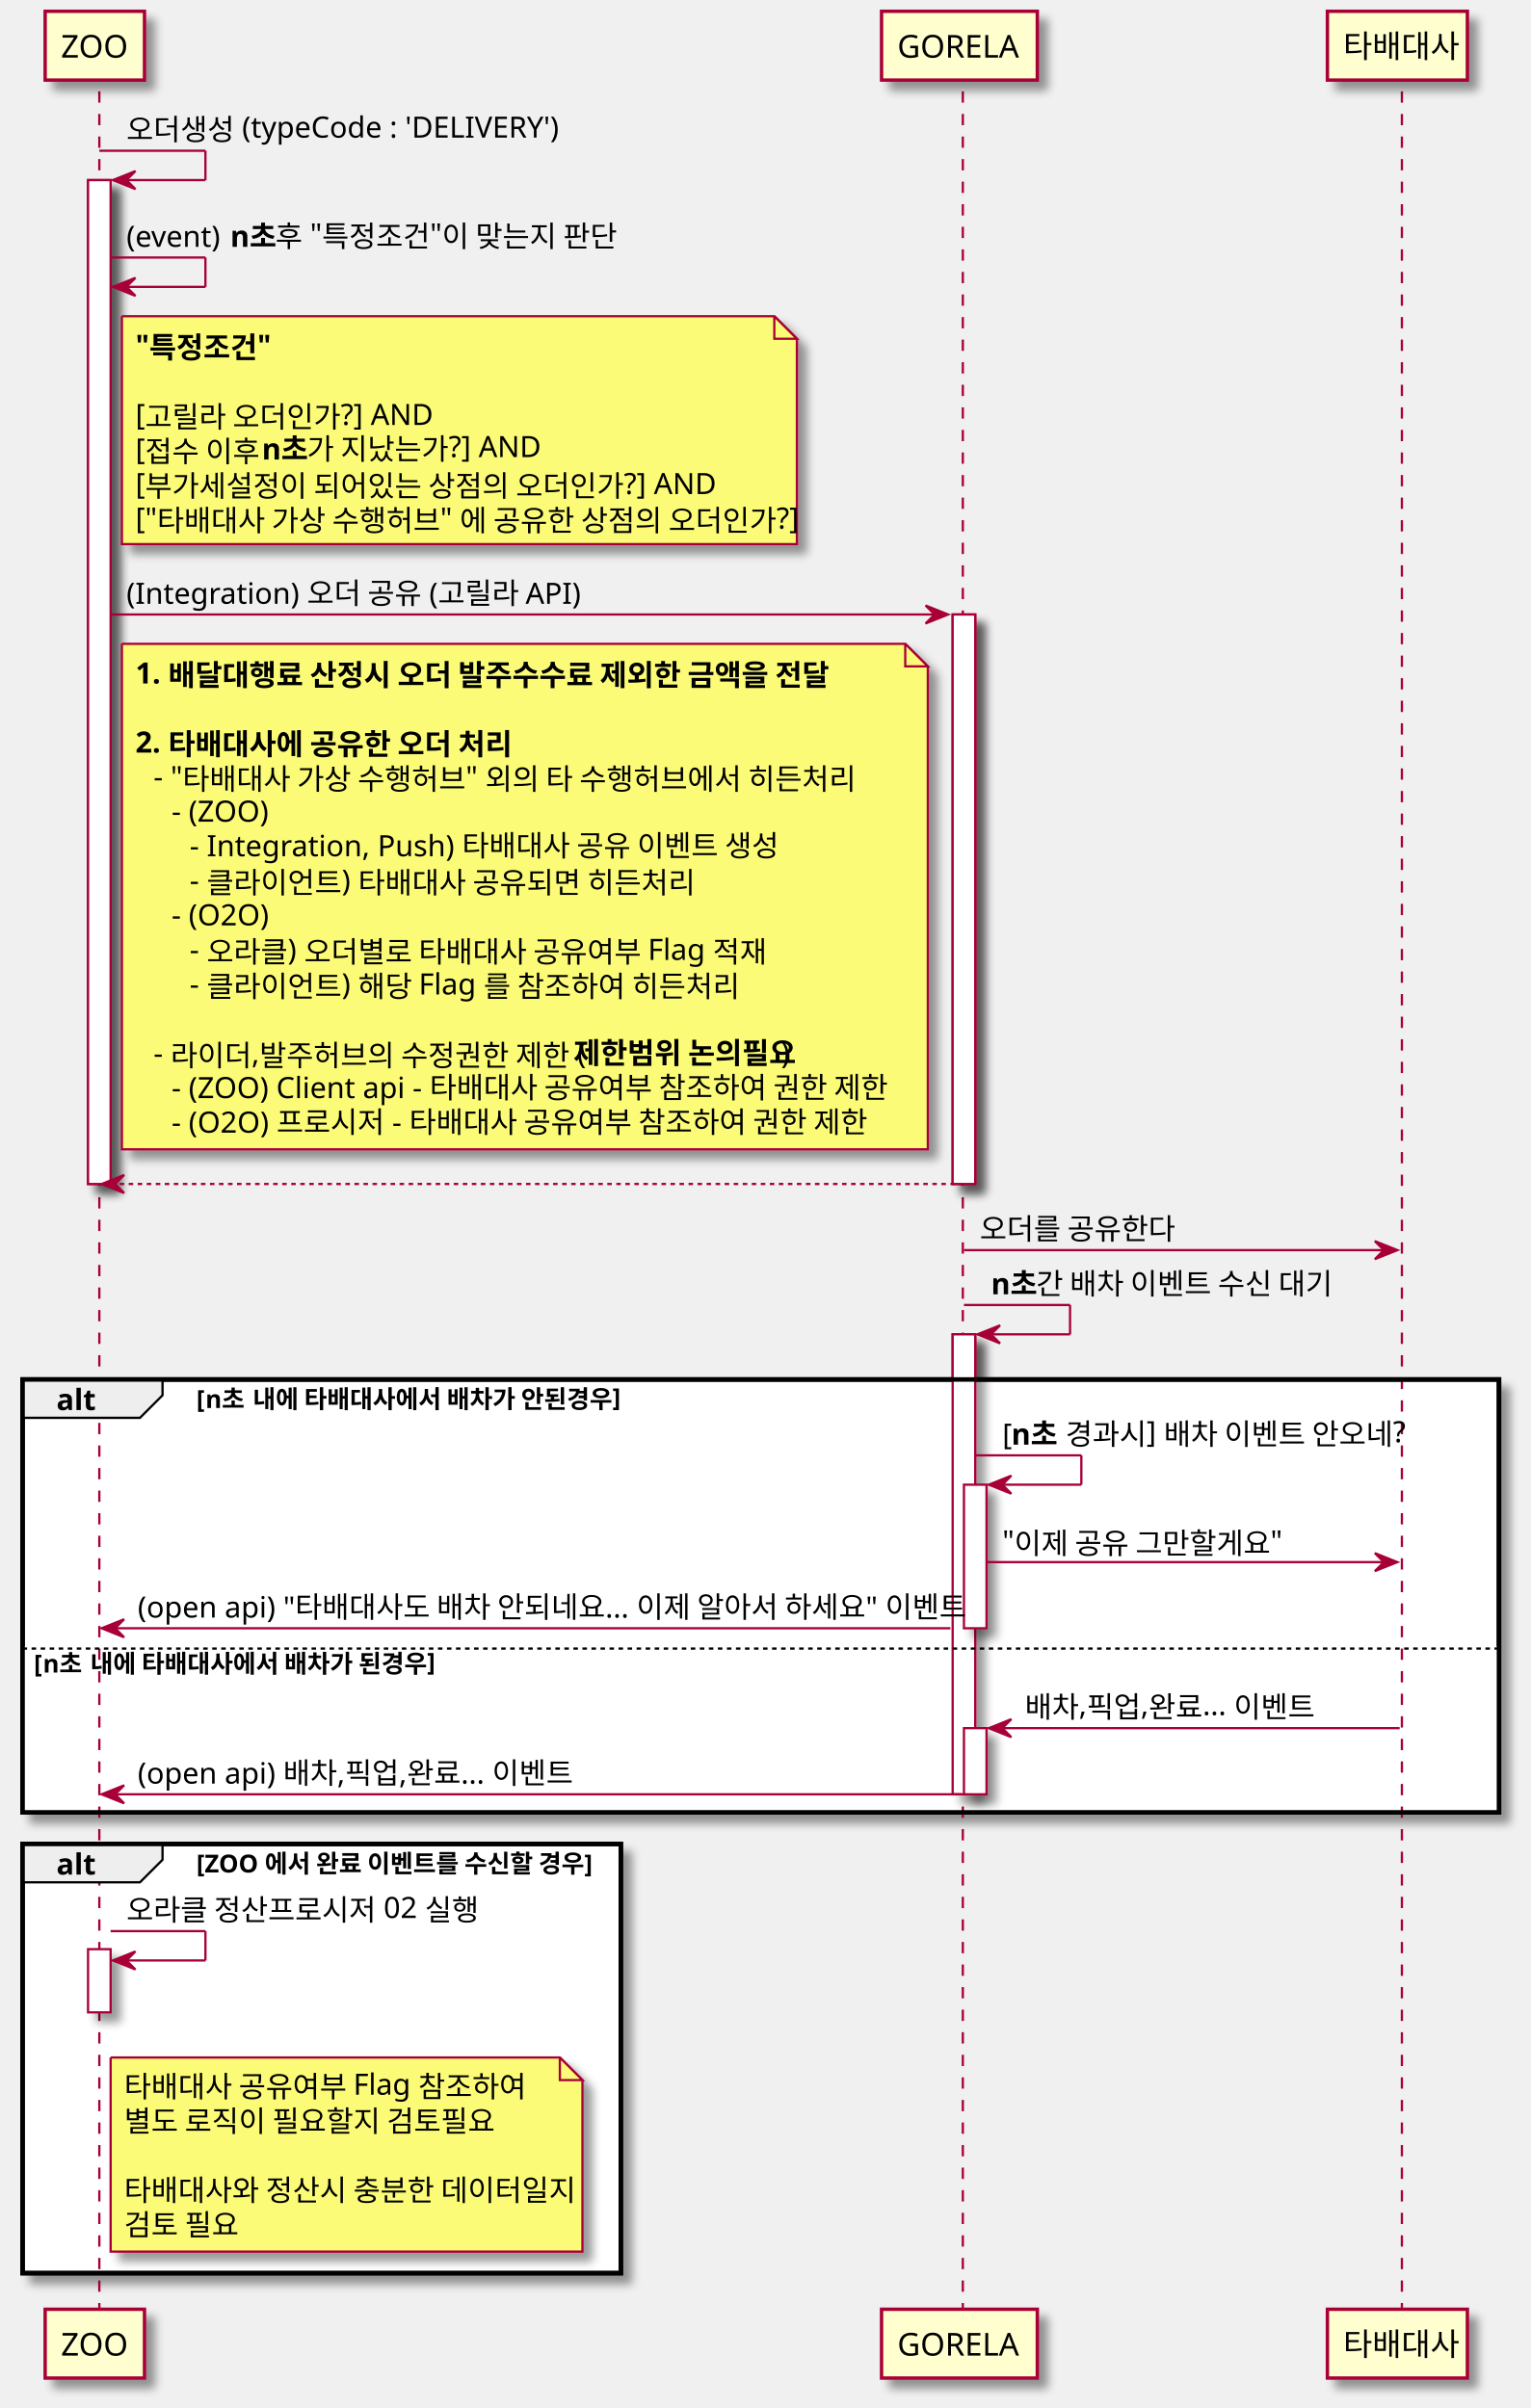
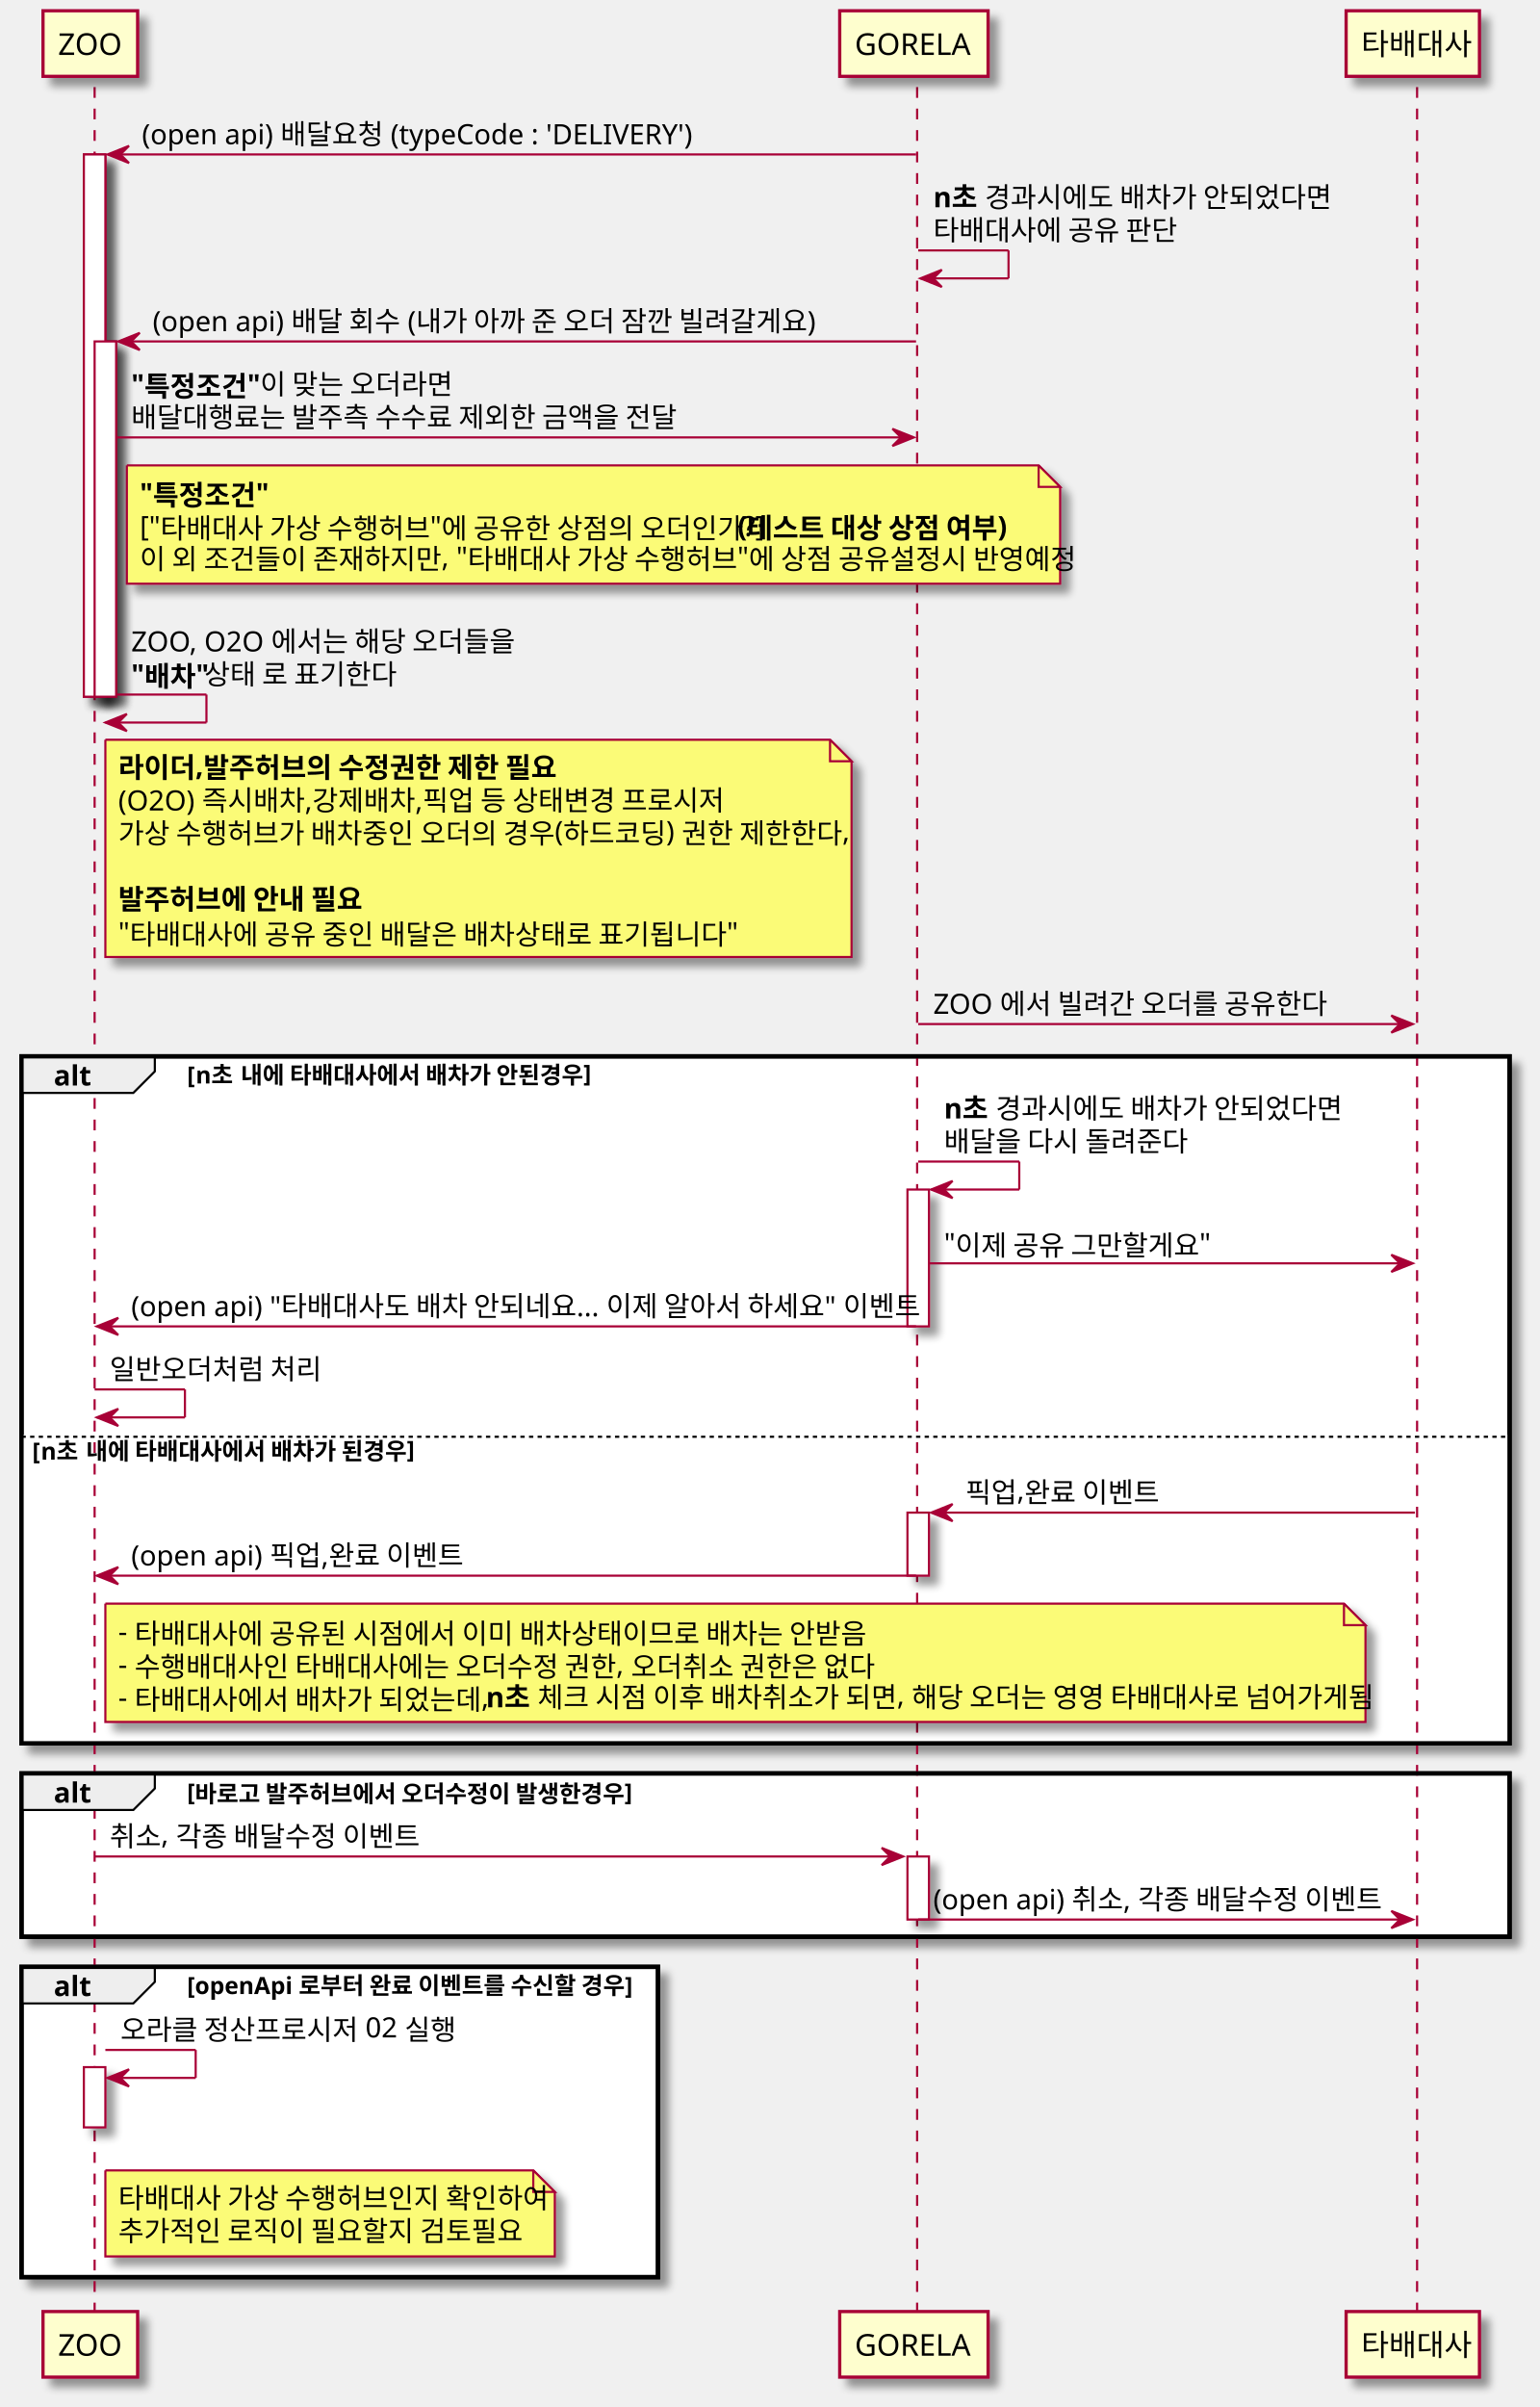
- <svg xmlns="http://www.w3.org/2000/svg" contentScriptType="application/ecmascript" contentStyleType="text/css" height="1067px" preserveAspectRatio="none" style="width:678px;height:1067px;background:#FFFFFF;" version="1.1" viewBox="0 0 678 1067" width="678px" zoomAndPan="magnify">
+ <svg xmlns="http://www.w3.org/2000/svg" contentScriptType="application/ecmascript" contentStyleType="text/css" height="1119px" preserveAspectRatio="none" style="width:716px;height:1119px;background:#FFFFFF;" version="1.1" viewBox="0 0 716 1119" width="716px" zoomAndPan="magnify">
  <defs>
-     <filter height="300%" id="f1lczl9e7s6z42" width="300%" x="-1" y="-1">
+     <filter height="300%" id="f8ro5i3uhu9iz" width="300%" x="-1" y="-1">
      <feGaussianBlur result="blurOut" stdDeviation="2.0" />
      <feColorMatrix in="blurOut" result="blurOut2" type="matrix" values="0 0 0 0 0 0 0 0 0 0 0 0 0 0 0 0 0 0 .4 0" />
      <feOffset dx="4.0" dy="4.0" in="blurOut2" result="blurOut3" />
      <feBlend in="SourceGraphic" in2="blurOut3" mode="normal" />
    </filter>
  </defs>
  <g>
-     <rect fill="#FFFFFF" filter="url(#f1lczl9e7s6z42)" height="444.832" style="stroke:#A80036;stroke-width:1.0;" width="10" x="39" y="79.799" />
-     <rect fill="#FFFFFF" filter="url(#f1lczl9e7s6z42)" height="28" style="stroke:#A80036;stroke-width:1.0;" width="10" x="39" y="863.691" />
-     <rect fill="#FFFFFF" filter="url(#f1lczl9e7s6z42)" height="252.348" style="stroke:#A80036;stroke-width:1.0;" width="10" x="422" y="272.283" />
-     <rect fill="#FFFFFF" filter="url(#f1lczl9e7s6z42)" height="203.818" style="stroke:#A80036;stroke-width:1.0;" width="10" x="422" y="591.252" />
-     <rect fill="#FFFFFF" filter="url(#f1lczl9e7s6z42)" height="63.621" style="stroke:#A80036;stroke-width:1.0;" width="10" x="427" y="657.873" />
-     <rect fill="#FFFFFF" filter="url(#f1lczl9e7s6z42)" height="29.311" style="stroke:#A80036;stroke-width:1.0;" width="10" x="427" y="765.76" />
-     <rect fill="#FFFFFF" filter="url(#f1lczl9e7s6z42)" height="191.818" style="stroke:#000000;stroke-width:2.0;" width="654" x="10" y="611.252" />
-     <rect fill="#FFFFFF" height="73.576" style="stroke:none;stroke-width:1.0;" width="654" x="10" y="729.494" />
-     <rect fill="#FFFFFF" filter="url(#f1lczl9e7s6z42)" height="190.174" style="stroke:#000000;stroke-width:2.0;" width="265" x="10" y="817.07" />
-     <line style="stroke:#A80036;stroke-width:1.0;stroke-dasharray:5.0,5.0;" x1="44" x2="44" y1="40.488" y2="1024.244" />
-     <line style="stroke:#A80036;stroke-width:1.0;stroke-dasharray:5.0,5.0;" x1="426.5" x2="426.5" y1="40.488" y2="1024.244" />
-     <line style="stroke:#A80036;stroke-width:1.0;stroke-dasharray:5.0,5.0;" x1="621" x2="621" y1="40.488" y2="1024.244" />
-     <rect fill="#FEFECE" filter="url(#f1lczl9e7s6z42)" height="30.488" style="stroke:#A80036;stroke-width:1.5;" width="44" x="20" y="5" />
+     <rect fill="#FFFFFF" filter="url(#f8ro5i3uhu9iz)" height="252.106" style="stroke:#A80036;stroke-width:1.0;" width="10" x="39" y="71.799" />
+     <rect fill="#FFFFFF" filter="url(#f8ro5i3uhu9iz)" height="165.174" style="stroke:#A80036;stroke-width:1.0;" width="10" x="44" y="158.731" />
+     <rect fill="#FFFFFF" filter="url(#f8ro5i3uhu9iz)" height="28" style="stroke:#A80036;stroke-width:1.0;" width="10" x="39" y="961.002" />
+     <rect fill="#FFFFFF" filter="url(#f8ro5i3uhu9iz)" height="63.621" style="stroke:#A80036;stroke-width:1.0;" width="10" x="422" y="553.01" />
+     <rect fill="#FFFFFF" filter="url(#f8ro5i3uhu9iz)" height="29.311" style="stroke:#A80036;stroke-width:1.0;" width="10" x="422" y="703.207" />
+     <rect fill="#FFFFFF" filter="url(#f8ro5i3uhu9iz)" height="29.311" style="stroke:#A80036;stroke-width:1.0;" width="10" x="422" y="863.07" />
+     <rect fill="#FFFFFF" filter="url(#f8ro5i3uhu9iz)" height="319.371" style="stroke:#000000;stroke-width:2.0;" width="692" x="10" y="491.078" />
+     <rect fill="#FFFFFF" height="143.508" style="stroke:none;stroke-width:1.0;" width="692" x="10" y="666.941" />
+     <rect fill="#FFFFFF" filter="url(#f8ro5i3uhu9iz)" height="75.932" style="stroke:#000000;stroke-width:2.0;" width="692" x="10" y="824.449" />
+     <rect fill="#FFFFFF" filter="url(#f8ro5i3uhu9iz)" height="144.242" style="stroke:#000000;stroke-width:2.0;" width="296" x="10" y="914.381" />
+     <line style="stroke:#A80036;stroke-width:1.0;stroke-dasharray:5.0,5.0;" x1="44" x2="44" y1="40.488" y2="1075.623" />
+     <line style="stroke:#A80036;stroke-width:1.0;stroke-dasharray:5.0,5.0;" x1="426.5" x2="426.5" y1="40.488" y2="1075.623" />
+     <line style="stroke:#A80036;stroke-width:1.0;stroke-dasharray:5.0,5.0;" x1="659" x2="659" y1="40.488" y2="1075.623" />
+     <rect fill="#FEFECE" filter="url(#f8ro5i3uhu9iz)" height="30.488" style="stroke:#A80036;stroke-width:1.5;" width="44" x="20" y="5" />
    <text fill="#000000" font-family="sans-serif" font-size="14" lengthAdjust="spacing" textLength="30" x="27" y="25.535">ZOO</text>
-     <rect fill="#FEFECE" filter="url(#f1lczl9e7s6z42)" height="30.488" style="stroke:#A80036;stroke-width:1.5;" width="44" x="20" y="1023.244" />
-     <text fill="#000000" font-family="sans-serif" font-size="14" lengthAdjust="spacing" textLength="30" x="27" y="1043.779">ZOO</text>
-     <rect fill="#FEFECE" filter="url(#f1lczl9e7s6z42)" height="30.488" style="stroke:#A80036;stroke-width:1.5;" width="69" x="390.5" y="5" />
+     <rect fill="#FEFECE" filter="url(#f8ro5i3uhu9iz)" height="30.488" style="stroke:#A80036;stroke-width:1.5;" width="44" x="20" y="1074.623" />
+     <text fill="#000000" font-family="sans-serif" font-size="14" lengthAdjust="spacing" textLength="30" x="27" y="1095.158">ZOO</text>
+     <rect fill="#FEFECE" filter="url(#f8ro5i3uhu9iz)" height="30.488" style="stroke:#A80036;stroke-width:1.5;" width="69" x="390.5" y="5" />
    <text fill="#000000" font-family="sans-serif" font-size="14" lengthAdjust="spacing" textLength="55" x="397.5" y="25.535">GORELA</text>
-     <rect fill="#FEFECE" filter="url(#f1lczl9e7s6z42)" height="30.488" style="stroke:#A80036;stroke-width:1.5;" width="69" x="390.5" y="1023.244" />
-     <text fill="#000000" font-family="sans-serif" font-size="14" lengthAdjust="spacing" textLength="55" x="397.5" y="1043.779">GORELA</text>
-     <rect fill="#FEFECE" filter="url(#f1lczl9e7s6z42)" height="30.488" style="stroke:#A80036;stroke-width:1.5;" width="62" x="588" y="5" />
-     <text fill="#000000" font-family="sans-serif" font-size="14" lengthAdjust="spacing" textLength="48" x="595" y="25.535">타배대사</text>
-     <rect fill="#FEFECE" filter="url(#f1lczl9e7s6z42)" height="30.488" style="stroke:#A80036;stroke-width:1.5;" width="62" x="588" y="1023.244" />
-     <text fill="#000000" font-family="sans-serif" font-size="14" lengthAdjust="spacing" textLength="48" x="595" y="1043.779">타배대사</text>
-     <rect fill="#FFFFFF" filter="url(#f1lczl9e7s6z42)" height="444.832" style="stroke:#A80036;stroke-width:1.0;" width="10" x="39" y="79.799" />
-     <rect fill="#FFFFFF" filter="url(#f1lczl9e7s6z42)" height="28" style="stroke:#A80036;stroke-width:1.0;" width="10" x="39" y="863.691" />
-     <rect fill="#FFFFFF" filter="url(#f1lczl9e7s6z42)" height="252.348" style="stroke:#A80036;stroke-width:1.0;" width="10" x="422" y="272.283" />
-     <rect fill="#FFFFFF" filter="url(#f1lczl9e7s6z42)" height="203.818" style="stroke:#A80036;stroke-width:1.0;" width="10" x="422" y="591.252" />
-     <rect fill="#FFFFFF" filter="url(#f1lczl9e7s6z42)" height="63.621" style="stroke:#A80036;stroke-width:1.0;" width="10" x="427" y="657.873" />
-     <rect fill="#FFFFFF" filter="url(#f1lczl9e7s6z42)" height="29.311" style="stroke:#A80036;stroke-width:1.0;" width="10" x="427" y="765.76" />
-     <line style="stroke:#A80036;stroke-width:1.0;" x1="44" x2="91" y1="66.799" y2="66.799" />
-     <line style="stroke:#A80036;stroke-width:1.0;" x1="91" x2="91" y1="66.799" y2="79.799" />
-     <line style="stroke:#A80036;stroke-width:1.0;" x1="50" x2="91" y1="79.799" y2="79.799" />
-     <polygon fill="#A80036" points="60,75.799,50,79.799,60,83.799,56,79.799" style="stroke:#A80036;stroke-width:1.0;" />
-     <text fill="#000000" font-family="sans-serif" font-size="13" lengthAdjust="spacing" textLength="192" x="56" y="62.057">오더생성 (typeCode : 'DELIVERY')</text>
-     <line style="stroke:#A80036;stroke-width:1.0;" x1="49" x2="91" y1="114.109" y2="114.109" />
-     <line style="stroke:#A80036;stroke-width:1.0;" x1="91" x2="91" y1="114.109" y2="127.109" />
-     <line style="stroke:#A80036;stroke-width:1.0;" x1="50" x2="91" y1="127.109" y2="127.109" />
-     <polygon fill="#A80036" points="60,123.109,50,127.109,60,131.109,56,127.109" style="stroke:#A80036;stroke-width:1.0;" />
-     <text fill="#000000" font-family="sans-serif" font-size="13" lengthAdjust="spacing" textLength="42" x="56" y="109.367">(event)</text>
-     <text fill="#000000" font-family="sans-serif" font-size="13" font-weight="bold" lengthAdjust="spacing" textLength="20" x="102" y="109.367">n초</text>
-     <text fill="#000000" font-family="sans-serif" font-size="13" lengthAdjust="spacing" textLength="143" x="122" y="109.367">후 "특정조건"이 맞는지 판단</text>
-     <path d="M54,140.109 L54,241.109 L353,241.109 L353,150.109 L343,140.109 L54,140.109 " fill="#FBFB77" filter="url(#f1lczl9e7s6z42)" style="stroke:#A80036;stroke-width:1.0;" />
-     <path d="M343,140.109 L343,150.109 L353,150.109 L343,140.109 " fill="#FBFB77" style="stroke:#A80036;stroke-width:1.0;" />
-     <text fill="#000000" font-family="sans-serif" font-size="13" font-weight="bold" lengthAdjust="spacing" textLength="56" x="60" y="157.678">"특정조건"</text>
-     <text fill="#000000" font-family="sans-serif" font-size="13" lengthAdjust="spacing" textLength="0" x="64" y="172.988" />
-     <text fill="#000000" font-family="sans-serif" font-size="13" lengthAdjust="spacing" textLength="127" x="60" y="188.299">[고릴라 오더인가?] AND</text>
-     <text fill="#000000" font-family="sans-serif" font-size="13" lengthAdjust="spacing" textLength="52" x="60" y="203.609">[접수 이후</text>
-     <text fill="#000000" font-family="sans-serif" font-size="13" font-weight="bold" lengthAdjust="spacing" textLength="20" x="116" y="203.609">n초</text>
-     <text fill="#000000" font-family="sans-serif" font-size="13" lengthAdjust="spacing" textLength="101" x="136" y="203.609">가 지났는가?] AND</text>
-     <text fill="#000000" font-family="sans-serif" font-size="13" lengthAdjust="spacing" textLength="245" x="60" y="218.92">[부가세설정이 되어있는 상점의 오더인가?] AND</text>
-     <text fill="#000000" font-family="sans-serif" font-size="13" lengthAdjust="spacing" textLength="278" x="60" y="234.231">["타배대사 가상 수행허브" 에 공유한 상점의 오더인가?]</text>
-     <polygon fill="#A80036" points="410,268.283,420,272.283,410,276.283,414,272.283" style="stroke:#A80036;stroke-width:1.0;" />
-     <line style="stroke:#A80036;stroke-width:1.0;" x1="49" x2="416" y1="272.283" y2="272.283" />
-     <text fill="#000000" font-family="sans-serif" font-size="13" lengthAdjust="spacing" textLength="198" x="56" y="267.541">(Integration) 오더 공유 (고릴라 API)</text>
-     <path d="M54,285.283 L54,509.283 L411,509.283 L411,295.283 L401,285.283 L54,285.283 " fill="#FBFB77" filter="url(#f1lczl9e7s6z42)" style="stroke:#A80036;stroke-width:1.0;" />
-     <path d="M401,285.283 L401,295.283 L411,295.283 L401,285.283 " fill="#FBFB77" style="stroke:#A80036;stroke-width:1.0;" />
-     <text fill="#000000" font-family="sans-serif" font-size="13" font-weight="bold" lengthAdjust="spacing" textLength="293" x="60" y="302.852">1. 배달대행료 산정시 오더 발주수수료 제외한 금액을 전달</text>
-     <text fill="#000000" font-family="sans-serif" font-size="13" lengthAdjust="spacing" textLength="0" x="64" y="318.162" />
-     <text fill="#000000" font-family="sans-serif" font-size="13" font-weight="bold" lengthAdjust="spacing" textLength="160" x="60" y="333.473">2. 타배대사에 공유한 오더 처리</text>
-     <text fill="#000000" font-family="sans-serif" font-size="13" lengthAdjust="spacing" textLength="299" x="68" y="348.783">- "타배대사 가상 수행허브" 외의 타 수행허브에서 히든처리</text>
-     <text fill="#000000" font-family="sans-serif" font-size="13" lengthAdjust="spacing" textLength="48" x="76" y="364.094">- (ZOO)</text>
-     <text fill="#000000" font-family="sans-serif" font-size="13" lengthAdjust="spacing" textLength="260" x="84" y="379.404">- Integration, Push) 타배대사 공유 이벤트 생성</text>
-     <text fill="#000000" font-family="sans-serif" font-size="13" lengthAdjust="spacing" textLength="215" x="84" y="394.715">- 클라이언트) 타배대사 공유되면 히든처리</text>
-     <text fill="#000000" font-family="sans-serif" font-size="13" lengthAdjust="spacing" textLength="48" x="76" y="410.025">- (O2O)</text>
-     <text fill="#000000" font-family="sans-serif" font-size="13" lengthAdjust="spacing" textLength="249" x="84" y="425.336">- 오라클) 오더별로 타배대사 공유여부 Flag 적재</text>
-     <text fill="#000000" font-family="sans-serif" font-size="13" lengthAdjust="spacing" textLength="238" x="84" y="440.647">- 클라이언트) 해당 Flag 를 참조하여 히든처리</text>
-     <text fill="#000000" font-family="sans-serif" font-size="13" lengthAdjust="spacing" textLength="0" x="64" y="455.957" />
-     <text fill="#000000" font-family="sans-serif" font-size="13" lengthAdjust="spacing" textLength="186" x="68" y="471.268">- 라이더,발주허브의 수정권한 제한 (</text>
-     <text fill="#000000" font-family="sans-serif" font-size="13" font-weight="bold" lengthAdjust="spacing" textLength="92" x="254" y="471.268">제한범위 논의필요</text>
-     <text fill="#000000" font-family="sans-serif" font-size="13" lengthAdjust="spacing" textLength="4" x="346" y="471.268">)</text>
-     <text fill="#000000" font-family="sans-serif" font-size="13" lengthAdjust="spacing" textLength="320" x="76" y="486.578">- (ZOO) Client api - 타배대사 공유여부 참조하여 권한 제한</text>
-     <text fill="#000000" font-family="sans-serif" font-size="13" lengthAdjust="spacing" textLength="304" x="76" y="501.889">- (O2O) 프로시저 - 타배대사 공유여부 참조하여 권한 제한</text>
-     <polygon fill="#A80036" points="55,520.631,45,524.631,55,528.631,51,524.631" style="stroke:#A80036;stroke-width:1.0;" />
-     <line style="stroke:#A80036;stroke-width:1.0;stroke-dasharray:2.0,2.0;" x1="49" x2="426" y1="524.631" y2="524.631" />
-     <polygon fill="#A80036" points="609,549.941,619,553.941,609,557.941,613,553.941" style="stroke:#A80036;stroke-width:1.0;" />
-     <line style="stroke:#A80036;stroke-width:1.0;" x1="427" x2="615" y1="553.941" y2="553.941" />
-     <text fill="#000000" font-family="sans-serif" font-size="13" lengthAdjust="spacing" textLength="81" x="434" y="549.199">오더를 공유한다</text>
-     <line style="stroke:#A80036;stroke-width:1.0;" x1="427" x2="474" y1="578.252" y2="578.252" />
-     <line style="stroke:#A80036;stroke-width:1.0;" x1="474" x2="474" y1="578.252" y2="591.252" />
-     <line style="stroke:#A80036;stroke-width:1.0;" x1="433" x2="474" y1="591.252" y2="591.252" />
-     <polygon fill="#A80036" points="443,587.252,433,591.252,443,595.252,439,591.252" style="stroke:#A80036;stroke-width:1.0;" />
-     <text fill="#000000" font-family="sans-serif" font-size="13" font-weight="bold" lengthAdjust="spacing" textLength="20" x="439" y="573.51">n초</text>
-     <text fill="#000000" font-family="sans-serif" font-size="13" lengthAdjust="spacing" textLength="126" x="459" y="573.51">간 배차 이벤트 수신 대기</text>
-     <path d="M10,611.252 L72,611.252 L72,618.252 L62,628.252 L10,628.252 L10,611.252 " fill="#EEEEEE" style="stroke:#000000;stroke-width:1.0;" />
-     <rect fill="none" height="191.818" style="stroke:#000000;stroke-width:2.0;" width="654" x="10" y="611.252" />
-     <text fill="#000000" font-family="sans-serif" font-size="13" font-weight="bold" lengthAdjust="spacing" textLength="17" x="25" y="624.82">alt</text>
-     <text fill="#000000" font-family="sans-serif" font-size="11" font-weight="bold" lengthAdjust="spacing" textLength="4" x="87" y="623.887">[</text>
-     <text fill="#000000" font-family="sans-serif" font-size="11" font-weight="bold" lengthAdjust="spacing" textLength="17" x="91" y="623.887">n초</text>
-     <text fill="#000000" font-family="sans-serif" font-size="11" font-weight="bold" lengthAdjust="spacing" textLength="166" x="112" y="623.887">내에 타배대사에서 배차가 안된경우]</text>
-     <line style="stroke:#A80036;stroke-width:1.0;" x1="432" x2="479" y1="644.873" y2="644.873" />
-     <line style="stroke:#A80036;stroke-width:1.0;" x1="479" x2="479" y1="644.873" y2="657.873" />
-     <line style="stroke:#A80036;stroke-width:1.0;" x1="438" x2="479" y1="657.873" y2="657.873" />
-     <polygon fill="#A80036" points="448,653.873,438,657.873,448,661.873,444,657.873" style="stroke:#A80036;stroke-width:1.0;" />
-     <text fill="#000000" font-family="sans-serif" font-size="13" lengthAdjust="spacing" textLength="4" x="444" y="640.131">[</text>
-     <text fill="#000000" font-family="sans-serif" font-size="13" font-weight="bold" lengthAdjust="spacing" textLength="20" x="448" y="640.131">n초</text>
-     <text fill="#000000" font-family="sans-serif" font-size="13" lengthAdjust="spacing" textLength="142" x="472" y="640.131">경과시] 배차 이벤트 안오네?</text>
-     <polygon fill="#A80036" points="609,688.184,619,692.184,609,696.184,613,692.184" style="stroke:#A80036;stroke-width:1.0;" />
-     <line style="stroke:#A80036;stroke-width:1.0;" x1="437" x2="615" y1="692.184" y2="692.184" />
-     <text fill="#000000" font-family="sans-serif" font-size="13" lengthAdjust="spacing" textLength="117" x="444" y="687.441">"이제 공유 그만할게요"</text>
-     <polygon fill="#A80036" points="55,717.494,45,721.494,55,725.494,51,721.494" style="stroke:#A80036;stroke-width:1.0;" />
-     <line style="stroke:#A80036;stroke-width:1.0;" x1="49" x2="421" y1="721.494" y2="721.494" />
-     <text fill="#000000" font-family="sans-serif" font-size="13" lengthAdjust="spacing" textLength="354" x="61" y="716.752">(open api) "타배대사도 배차 안되네요... 이제 알아서 하세요" 이벤트</text>
-     <line style="stroke:#000000;stroke-width:1.0;stroke-dasharray:2.0,2.0;" x1="10" x2="664" y1="730.494" y2="730.494" />
-     <text fill="#000000" font-family="sans-serif" font-size="11" font-weight="bold" lengthAdjust="spacing" textLength="4" x="15" y="741.129">[</text>
-     <text fill="#000000" font-family="sans-serif" font-size="11" font-weight="bold" lengthAdjust="spacing" textLength="17" x="19" y="741.129">n초</text>
-     <text fill="#000000" font-family="sans-serif" font-size="11" font-weight="bold" lengthAdjust="spacing" textLength="156" x="40" y="741.129">내에 타배대사에서 배차가 된경우]</text>
-     <polygon fill="#A80036" points="448,761.76,438,765.76,448,769.76,444,765.76" style="stroke:#A80036;stroke-width:1.0;" />
-     <line style="stroke:#A80036;stroke-width:1.0;" x1="442" x2="620" y1="765.76" y2="765.76" />
-     <text fill="#000000" font-family="sans-serif" font-size="13" lengthAdjust="spacing" textLength="123" x="454" y="761.018">배차,픽업,완료... 이벤트</text>
-     <polygon fill="#A80036" points="55,791.07,45,795.07,55,799.07,51,795.07" style="stroke:#A80036;stroke-width:1.0;" />
-     <line style="stroke:#A80036;stroke-width:1.0;" x1="49" x2="426" y1="795.07" y2="795.07" />
-     <text fill="#000000" font-family="sans-serif" font-size="13" lengthAdjust="spacing" textLength="189" x="61" y="790.328">(open api) 배차,픽업,완료... 이벤트</text>
-     <path d="M10,817.07 L72,817.07 L72,824.07 L62,834.07 L10,834.07 L10,817.07 " fill="#EEEEEE" style="stroke:#000000;stroke-width:1.0;" />
-     <rect fill="none" height="190.174" style="stroke:#000000;stroke-width:2.0;" width="265" x="10" y="817.07" />
-     <text fill="#000000" font-family="sans-serif" font-size="13" font-weight="bold" lengthAdjust="spacing" textLength="17" x="25" y="830.639">alt</text>
-     <text fill="#000000" font-family="sans-serif" font-size="11" font-weight="bold" lengthAdjust="spacing" textLength="183" x="87" y="829.705">[ZOO 에서 완료 이벤트를 수신할 경우]</text>
-     <line style="stroke:#A80036;stroke-width:1.0;" x1="49" x2="91" y1="855.691" y2="855.691" />
-     <line style="stroke:#A80036;stroke-width:1.0;" x1="91" x2="91" y1="855.691" y2="868.691" />
-     <line style="stroke:#A80036;stroke-width:1.0;" x1="50" x2="91" y1="868.691" y2="868.691" />
-     <polygon fill="#A80036" points="60,864.691,50,868.691,60,872.691,56,868.691" style="stroke:#A80036;stroke-width:1.0;" />
-     <text fill="#000000" font-family="sans-serif" font-size="13" lengthAdjust="spacing" textLength="149" x="56" y="850.949">오라클 정산프로시저 02 실행</text>
-     <path d="M49,911.691 L49,997.691 L258,997.691 L258,921.691 L248,911.691 L49,911.691 " fill="#FBFB77" filter="url(#f1lczl9e7s6z42)" style="stroke:#A80036;stroke-width:1.0;" />
-     <path d="M248,911.691 L248,921.691 L258,921.691 L248,911.691 " fill="#FBFB77" style="stroke:#A80036;stroke-width:1.0;" />
-     <text fill="#000000" font-family="sans-serif" font-size="13" lengthAdjust="spacing" textLength="170" x="55" y="929.26">타배대사 공유여부 Flag 참조하여</text>
-     <text fill="#000000" font-family="sans-serif" font-size="13" lengthAdjust="spacing" textLength="155" x="55" y="944.57">별도 로직이 필요할지 검토필요</text>
-     <text fill="#000000" font-family="sans-serif" font-size="13" lengthAdjust="spacing" textLength="0" x="59" y="959.881" />
-     <text fill="#000000" font-family="sans-serif" font-size="13" lengthAdjust="spacing" textLength="188" x="55" y="975.191">타배대사와 정산시 충분한 데이터일지</text>
-     <text fill="#000000" font-family="sans-serif" font-size="13" lengthAdjust="spacing" textLength="48" x="55" y="990.502">검토 필요</text>
+     <rect fill="#FEFECE" filter="url(#f8ro5i3uhu9iz)" height="30.488" style="stroke:#A80036;stroke-width:1.5;" width="69" x="390.5" y="1074.623" />
+     <text fill="#000000" font-family="sans-serif" font-size="14" lengthAdjust="spacing" textLength="55" x="397.5" y="1095.158">GORELA</text>
+     <rect fill="#FEFECE" filter="url(#f8ro5i3uhu9iz)" height="30.488" style="stroke:#A80036;stroke-width:1.5;" width="62" x="626" y="5" />
+     <text fill="#000000" font-family="sans-serif" font-size="14" lengthAdjust="spacing" textLength="48" x="633" y="25.535">타배대사</text>
+     <rect fill="#FEFECE" filter="url(#f8ro5i3uhu9iz)" height="30.488" style="stroke:#A80036;stroke-width:1.5;" width="62" x="626" y="1074.623" />
+     <text fill="#000000" font-family="sans-serif" font-size="14" lengthAdjust="spacing" textLength="48" x="633" y="1095.158">타배대사</text>
+     <rect fill="#FFFFFF" filter="url(#f8ro5i3uhu9iz)" height="252.106" style="stroke:#A80036;stroke-width:1.0;" width="10" x="39" y="71.799" />
+     <rect fill="#FFFFFF" filter="url(#f8ro5i3uhu9iz)" height="165.174" style="stroke:#A80036;stroke-width:1.0;" width="10" x="44" y="158.731" />
+     <rect fill="#FFFFFF" filter="url(#f8ro5i3uhu9iz)" height="28" style="stroke:#A80036;stroke-width:1.0;" width="10" x="39" y="961.002" />
+     <rect fill="#FFFFFF" filter="url(#f8ro5i3uhu9iz)" height="63.621" style="stroke:#A80036;stroke-width:1.0;" width="10" x="422" y="553.01" />
+     <rect fill="#FFFFFF" filter="url(#f8ro5i3uhu9iz)" height="29.311" style="stroke:#A80036;stroke-width:1.0;" width="10" x="422" y="703.207" />
+     <rect fill="#FFFFFF" filter="url(#f8ro5i3uhu9iz)" height="29.311" style="stroke:#A80036;stroke-width:1.0;" width="10" x="422" y="863.07" />
+     <polygon fill="#A80036" points="60,67.799,50,71.799,60,75.799,56,71.799" style="stroke:#A80036;stroke-width:1.0;" />
+     <line style="stroke:#A80036;stroke-width:1.0;" x1="54" x2="426" y1="71.799" y2="71.799" />
+     <text fill="#000000" font-family="sans-serif" font-size="13" lengthAdjust="spacing" textLength="258" x="66" y="67.057">(open api) 배달요청 (typeCode : 'DELIVERY')</text>
+     <line style="stroke:#A80036;stroke-width:1.0;" x1="427" x2="469" y1="116.42" y2="116.42" />
+     <line style="stroke:#A80036;stroke-width:1.0;" x1="469" x2="469" y1="116.42" y2="129.42" />
+     <line style="stroke:#A80036;stroke-width:1.0;" x1="428" x2="469" y1="129.42" y2="129.42" />
+     <polygon fill="#A80036" points="438,125.42,428,129.42,438,133.42,434,129.42" style="stroke:#A80036;stroke-width:1.0;" />
+     <text fill="#000000" font-family="sans-serif" font-size="13" font-weight="bold" lengthAdjust="spacing" textLength="20" x="434" y="96.367">n초</text>
+     <text fill="#000000" font-family="sans-serif" font-size="13" lengthAdjust="spacing" textLength="151" x="458" y="96.367">경과시에도 배차가 안되었다면</text>
+     <text fill="#000000" font-family="sans-serif" font-size="13" lengthAdjust="spacing" textLength="107" x="434" y="111.678">타배대사에 공유 판단</text>
+     <polygon fill="#A80036" points="65,154.731,55,158.731,65,162.731,61,158.731" style="stroke:#A80036;stroke-width:1.0;" />
+     <line style="stroke:#A80036;stroke-width:1.0;" x1="59" x2="426" y1="158.731" y2="158.731" />
+     <text fill="#000000" font-family="sans-serif" font-size="13" lengthAdjust="spacing" textLength="300" x="71" y="153.988">(open api) 배달 회수 (내가 아까 준 오더 잠깐 빌려갈게요)</text>
+     <polygon fill="#A80036" points="415,199.352,425,203.352,415,207.352,419,203.352" style="stroke:#A80036;stroke-width:1.0;" />
+     <line style="stroke:#A80036;stroke-width:1.0;" x1="54" x2="421" y1="203.352" y2="203.352" />
+     <text fill="#000000" font-family="sans-serif" font-size="13" font-weight="bold" lengthAdjust="spacing" textLength="56" x="61" y="183.299">"특정조건"</text>
+     <text fill="#000000" font-family="sans-serif" font-size="13" lengthAdjust="spacing" textLength="85" x="121" y="183.299">이 맞는 오더라면</text>
+     <text fill="#000000" font-family="sans-serif" font-size="13" lengthAdjust="spacing" textLength="240" x="61" y="198.609">배달대행료는 발주측 수수료 제외한 금액을 전달</text>
+     <path d="M59,216.352 L59,271.352 L493,271.352 L493,226.352 L483,216.352 L59,216.352 " fill="#FBFB77" filter="url(#f8ro5i3uhu9iz)" style="stroke:#A80036;stroke-width:1.0;" />
+     <path d="M483,216.352 L483,226.352 L493,226.352 L483,216.352 " fill="#FBFB77" style="stroke:#A80036;stroke-width:1.0;" />
+     <text fill="#000000" font-family="sans-serif" font-size="13" font-weight="bold" lengthAdjust="spacing" textLength="56" x="65" y="233.92">"특정조건"</text>
+     <text fill="#000000" font-family="sans-serif" font-size="13" lengthAdjust="spacing" textLength="274" x="65" y="249.231">["타배대사 가상 수행허브"에 공유한 상점의 오더인가?]</text>
+     <text fill="#000000" font-family="sans-serif" font-size="13" font-weight="bold" lengthAdjust="spacing" textLength="121" x="343" y="249.231">(테스트 대상 상점 여부)</text>
+     <text fill="#000000" font-family="sans-serif" font-size="13" lengthAdjust="spacing" textLength="413" x="65" y="264.541">이 외 조건들이 존재하지만, "타배대사 가상 수행허브"에 상점 공유설정시 반영예정</text>
+     <line style="stroke:#A80036;stroke-width:1.0;" x1="54" x2="96" y1="322.904" y2="322.904" />
+     <line style="stroke:#A80036;stroke-width:1.0;" x1="96" x2="96" y1="322.904" y2="335.904" />
+     <line style="stroke:#A80036;stroke-width:1.0;" x1="49" x2="96" y1="335.904" y2="335.904" />
+     <polygon fill="#A80036" points="59,331.904,49,335.904,59,339.904,55,335.904" style="stroke:#A80036;stroke-width:1.0;" />
+     <text fill="#000000" font-family="sans-serif" font-size="13" lengthAdjust="spacing" textLength="175" x="61" y="302.852">ZOO, O2O 에서는 해당 오더들을</text>
+     <text fill="#000000" font-family="sans-serif" font-size="13" font-weight="bold" lengthAdjust="spacing" textLength="34" x="61" y="318.162">"배차"</text>
+     <text fill="#000000" font-family="sans-serif" font-size="13" lengthAdjust="spacing" textLength="85" x="95" y="318.162">상태 로 표기한다</text>
+     <path d="M49,343.904 L49,444.904 L396,444.904 L396,353.904 L386,343.904 L49,343.904 " fill="#FBFB77" filter="url(#f8ro5i3uhu9iz)" style="stroke:#A80036;stroke-width:1.0;" />
+     <path d="M386,343.904 L386,353.904 L396,353.904 L386,343.904 " fill="#FBFB77" style="stroke:#A80036;stroke-width:1.0;" />
+     <text fill="#000000" font-family="sans-serif" font-size="13" font-weight="bold" lengthAdjust="spacing" textLength="191" x="55" y="361.473">라이더,발주허브의 수정권한 제한 필요</text>
+     <text fill="#000000" font-family="sans-serif" font-size="13" lengthAdjust="spacing" textLength="269" x="55" y="376.783">(O2O) 즉시배차,강제배차,픽업 등 상태변경 프로시저</text>
+     <text fill="#000000" font-family="sans-serif" font-size="13" lengthAdjust="spacing" textLength="322" x="55" y="392.094">가상 수행허브가 배차중인 오더의 경우(하드코딩) 권한 제한한다,</text>
+     <text fill="#000000" font-family="sans-serif" font-size="13" lengthAdjust="spacing" textLength="0" x="59" y="407.404" />
+     <text fill="#000000" font-family="sans-serif" font-size="13" font-weight="bold" lengthAdjust="spacing" textLength="107" x="55" y="422.715">발주허브에 안내 필요</text>
+     <text fill="#000000" font-family="sans-serif" font-size="13" lengthAdjust="spacing" textLength="272" x="55" y="438.025">"타배대사에 공유 중인 배달은 배차상태로 표기됩니다"</text>
+     <polygon fill="#A80036" points="647,472.078,657,476.078,647,480.078,651,476.078" style="stroke:#A80036;stroke-width:1.0;" />
+     <line style="stroke:#A80036;stroke-width:1.0;" x1="427" x2="653" y1="476.078" y2="476.078" />
+     <text fill="#000000" font-family="sans-serif" font-size="13" lengthAdjust="spacing" textLength="176" x="434" y="471.336">ZOO 에서 빌려간 오더를 공유한다</text>
+     <path d="M10,491.078 L72,491.078 L72,498.078 L62,508.078 L10,508.078 L10,491.078 " fill="#EEEEEE" style="stroke:#000000;stroke-width:1.0;" />
+     <rect fill="none" height="319.371" style="stroke:#000000;stroke-width:2.0;" width="692" x="10" y="491.078" />
+     <text fill="#000000" font-family="sans-serif" font-size="13" font-weight="bold" lengthAdjust="spacing" textLength="17" x="25" y="504.647">alt</text>
+     <text fill="#000000" font-family="sans-serif" font-size="11" font-weight="bold" lengthAdjust="spacing" textLength="4" x="87" y="503.713">[</text>
+     <text fill="#000000" font-family="sans-serif" font-size="11" font-weight="bold" lengthAdjust="spacing" textLength="17" x="91" y="503.713">n초</text>
+     <text fill="#000000" font-family="sans-serif" font-size="11" font-weight="bold" lengthAdjust="spacing" textLength="166" x="112" y="503.713">내에 타배대사에서 배차가 안된경우]</text>
+     <line style="stroke:#A80036;stroke-width:1.0;" x1="427" x2="474" y1="540.01" y2="540.01" />
+     <line style="stroke:#A80036;stroke-width:1.0;" x1="474" x2="474" y1="540.01" y2="553.01" />
+     <line style="stroke:#A80036;stroke-width:1.0;" x1="433" x2="474" y1="553.01" y2="553.01" />
+     <polygon fill="#A80036" points="443,549.01,433,553.01,443,557.01,439,553.01" style="stroke:#A80036;stroke-width:1.0;" />
+     <text fill="#000000" font-family="sans-serif" font-size="13" font-weight="bold" lengthAdjust="spacing" textLength="20" x="439" y="519.957">n초</text>
+     <text fill="#000000" font-family="sans-serif" font-size="13" lengthAdjust="spacing" textLength="151" x="463" y="519.957">경과시에도 배차가 안되었다면</text>
+     <text fill="#000000" font-family="sans-serif" font-size="13" lengthAdjust="spacing" textLength="107" x="439" y="535.268">배달을 다시 돌려준다</text>
+     <polygon fill="#A80036" points="647,583.32,657,587.32,647,591.32,651,587.32" style="stroke:#A80036;stroke-width:1.0;" />
+     <line style="stroke:#A80036;stroke-width:1.0;" x1="432" x2="653" y1="587.32" y2="587.32" />
+     <text fill="#000000" font-family="sans-serif" font-size="13" lengthAdjust="spacing" textLength="117" x="439" y="582.578">"이제 공유 그만할게요"</text>
+     <polygon fill="#A80036" points="55,612.631,45,616.631,55,620.631,51,616.631" style="stroke:#A80036;stroke-width:1.0;" />
+     <line style="stroke:#A80036;stroke-width:1.0;" x1="49" x2="426" y1="616.631" y2="616.631" />
+     <text fill="#000000" font-family="sans-serif" font-size="13" lengthAdjust="spacing" textLength="354" x="61" y="611.889">(open api) "타배대사도 배차 안되네요... 이제 알아서 하세요" 이벤트</text>
+     <line style="stroke:#A80036;stroke-width:1.0;" x1="44" x2="86" y1="645.941" y2="645.941" />
+     <line style="stroke:#A80036;stroke-width:1.0;" x1="86" x2="86" y1="645.941" y2="658.941" />
+     <line style="stroke:#A80036;stroke-width:1.0;" x1="45" x2="86" y1="658.941" y2="658.941" />
+     <polygon fill="#A80036" points="55,654.941,45,658.941,55,662.941,51,658.941" style="stroke:#A80036;stroke-width:1.0;" />
+     <text fill="#000000" font-family="sans-serif" font-size="13" lengthAdjust="spacing" textLength="92" x="51" y="641.199">일반오더처럼 처리</text>
+     <line style="stroke:#000000;stroke-width:1.0;stroke-dasharray:2.0,2.0;" x1="10" x2="702" y1="667.941" y2="667.941" />
+     <text fill="#000000" font-family="sans-serif" font-size="11" font-weight="bold" lengthAdjust="spacing" textLength="4" x="15" y="678.576">[</text>
+     <text fill="#000000" font-family="sans-serif" font-size="11" font-weight="bold" lengthAdjust="spacing" textLength="17" x="19" y="678.576">n초</text>
+     <text fill="#000000" font-family="sans-serif" font-size="11" font-weight="bold" lengthAdjust="spacing" textLength="156" x="40" y="678.576">내에 타배대사에서 배차가 된경우]</text>
+     <polygon fill="#A80036" points="443,699.207,433,703.207,443,707.207,439,703.207" style="stroke:#A80036;stroke-width:1.0;" />
+     <line style="stroke:#A80036;stroke-width:1.0;" x1="437" x2="658" y1="703.207" y2="703.207" />
+     <text fill="#000000" font-family="sans-serif" font-size="13" lengthAdjust="spacing" textLength="85" x="449" y="698.465">픽업,완료 이벤트</text>
+     <polygon fill="#A80036" points="55,728.518,45,732.518,55,736.518,51,732.518" style="stroke:#A80036;stroke-width:1.0;" />
+     <line style="stroke:#A80036;stroke-width:1.0;" x1="49" x2="426" y1="732.518" y2="732.518" />
+     <text fill="#000000" font-family="sans-serif" font-size="13" lengthAdjust="spacing" textLength="151" x="61" y="727.775">(open api) 픽업,완료 이벤트</text>
+     <path d="M49,745.518 L49,800.518 L635,800.518 L635,755.518 L625,745.518 L49,745.518 " fill="#FBFB77" filter="url(#f8ro5i3uhu9iz)" style="stroke:#A80036;stroke-width:1.0;" />
+     <path d="M625,745.518 L625,755.518 L635,755.518 L625,745.518 " fill="#FBFB77" style="stroke:#A80036;stroke-width:1.0;" />
+     <text fill="#000000" font-family="sans-serif" font-size="13" lengthAdjust="spacing" textLength="333" x="55" y="763.086">- 타배대사에 공유된 시점에서 이미 배차상태이므로 배차는 안받음</text>
+     <text fill="#000000" font-family="sans-serif" font-size="13" lengthAdjust="spacing" textLength="337" x="55" y="778.396">- 수행배대사인 타배대사에는 오더수정 권한, 오더취소 권한은 없다</text>
+     <text fill="#000000" font-family="sans-serif" font-size="13" lengthAdjust="spacing" textLength="167" x="55" y="793.707">- 타배대사에서 배차가 되었는데,</text>
+     <text fill="#000000" font-family="sans-serif" font-size="13" font-weight="bold" lengthAdjust="spacing" textLength="20" x="226" y="793.707">n초</text>
+     <text fill="#000000" font-family="sans-serif" font-size="13" lengthAdjust="spacing" textLength="370" x="250" y="793.707">체크 시점 이후 배차취소가 되면, 해당 오더는 영영 타배대사로 넘어가게됨</text>
+     <path d="M10,824.449 L72,824.449 L72,831.449 L62,841.449 L10,841.449 L10,824.449 " fill="#EEEEEE" style="stroke:#000000;stroke-width:1.0;" />
+     <rect fill="none" height="75.932" style="stroke:#000000;stroke-width:2.0;" width="692" x="10" y="824.449" />
+     <text fill="#000000" font-family="sans-serif" font-size="13" font-weight="bold" lengthAdjust="spacing" textLength="17" x="25" y="838.018">alt</text>
+     <text fill="#000000" font-family="sans-serif" font-size="11" font-weight="bold" lengthAdjust="spacing" textLength="210" x="87" y="837.084">[바로고 발주허브에서 오더수정이 발생한경우]</text>
+     <polygon fill="#A80036" points="410,859.07,420,863.07,410,867.07,414,863.07" style="stroke:#A80036;stroke-width:1.0;" />
+     <line style="stroke:#A80036;stroke-width:1.0;" x1="44" x2="416" y1="863.07" y2="863.07" />
+     <text fill="#000000" font-family="sans-serif" font-size="13" lengthAdjust="spacing" textLength="137" x="51" y="858.328">취소, 각종 배달수정 이벤트</text>
+     <polygon fill="#A80036" points="647,888.381,657,892.381,647,896.381,651,892.381" style="stroke:#A80036;stroke-width:1.0;" />
+     <line style="stroke:#A80036;stroke-width:1.0;" x1="427" x2="653" y1="892.381" y2="892.381" />
+     <text fill="#000000" font-family="sans-serif" font-size="13" lengthAdjust="spacing" textLength="203" x="434" y="887.639">(open api) 취소, 각종 배달수정 이벤트</text>
+     <path d="M10,914.381 L72,914.381 L72,921.381 L62,931.381 L10,931.381 L10,914.381 " fill="#EEEEEE" style="stroke:#000000;stroke-width:1.0;" />
+     <rect fill="none" height="144.242" style="stroke:#000000;stroke-width:2.0;" width="296" x="10" y="914.381" />
+     <text fill="#000000" font-family="sans-serif" font-size="13" font-weight="bold" lengthAdjust="spacing" textLength="17" x="25" y="927.949">alt</text>
+     <text fill="#000000" font-family="sans-serif" font-size="11" font-weight="bold" lengthAdjust="spacing" textLength="214" x="87" y="927.016">[openApi 로부터 완료 이벤트를 수신할 경우]</text>
+     <line style="stroke:#A80036;stroke-width:1.0;" x1="49" x2="91" y1="953.002" y2="953.002" />
+     <line style="stroke:#A80036;stroke-width:1.0;" x1="91" x2="91" y1="953.002" y2="966.002" />
+     <line style="stroke:#A80036;stroke-width:1.0;" x1="50" x2="91" y1="966.002" y2="966.002" />
+     <polygon fill="#A80036" points="60,962.002,50,966.002,60,970.002,56,966.002" style="stroke:#A80036;stroke-width:1.0;" />
+     <text fill="#000000" font-family="sans-serif" font-size="13" lengthAdjust="spacing" textLength="149" x="56" y="948.26">오라클 정산프로시저 02 실행</text>
+     <path d="M49,1009.002 L49,1049.002 L258,1049.002 L258,1019.002 L248,1009.002 L49,1009.002 " fill="#FBFB77" filter="url(#f8ro5i3uhu9iz)" style="stroke:#A80036;stroke-width:1.0;" />
+     <path d="M248,1009.002 L248,1019.002 L258,1019.002 L248,1009.002 " fill="#FBFB77" style="stroke:#A80036;stroke-width:1.0;" />
+     <text fill="#000000" font-family="sans-serif" font-size="13" lengthAdjust="spacing" textLength="188" x="55" y="1026.57">타배대사 가상 수행허브인지 확인하여</text>
+     <text fill="#000000" font-family="sans-serif" font-size="13" lengthAdjust="spacing" textLength="177" x="55" y="1041.881">추가적인 로직이 필요할지 검토필요</text>
  </g>
</svg>
